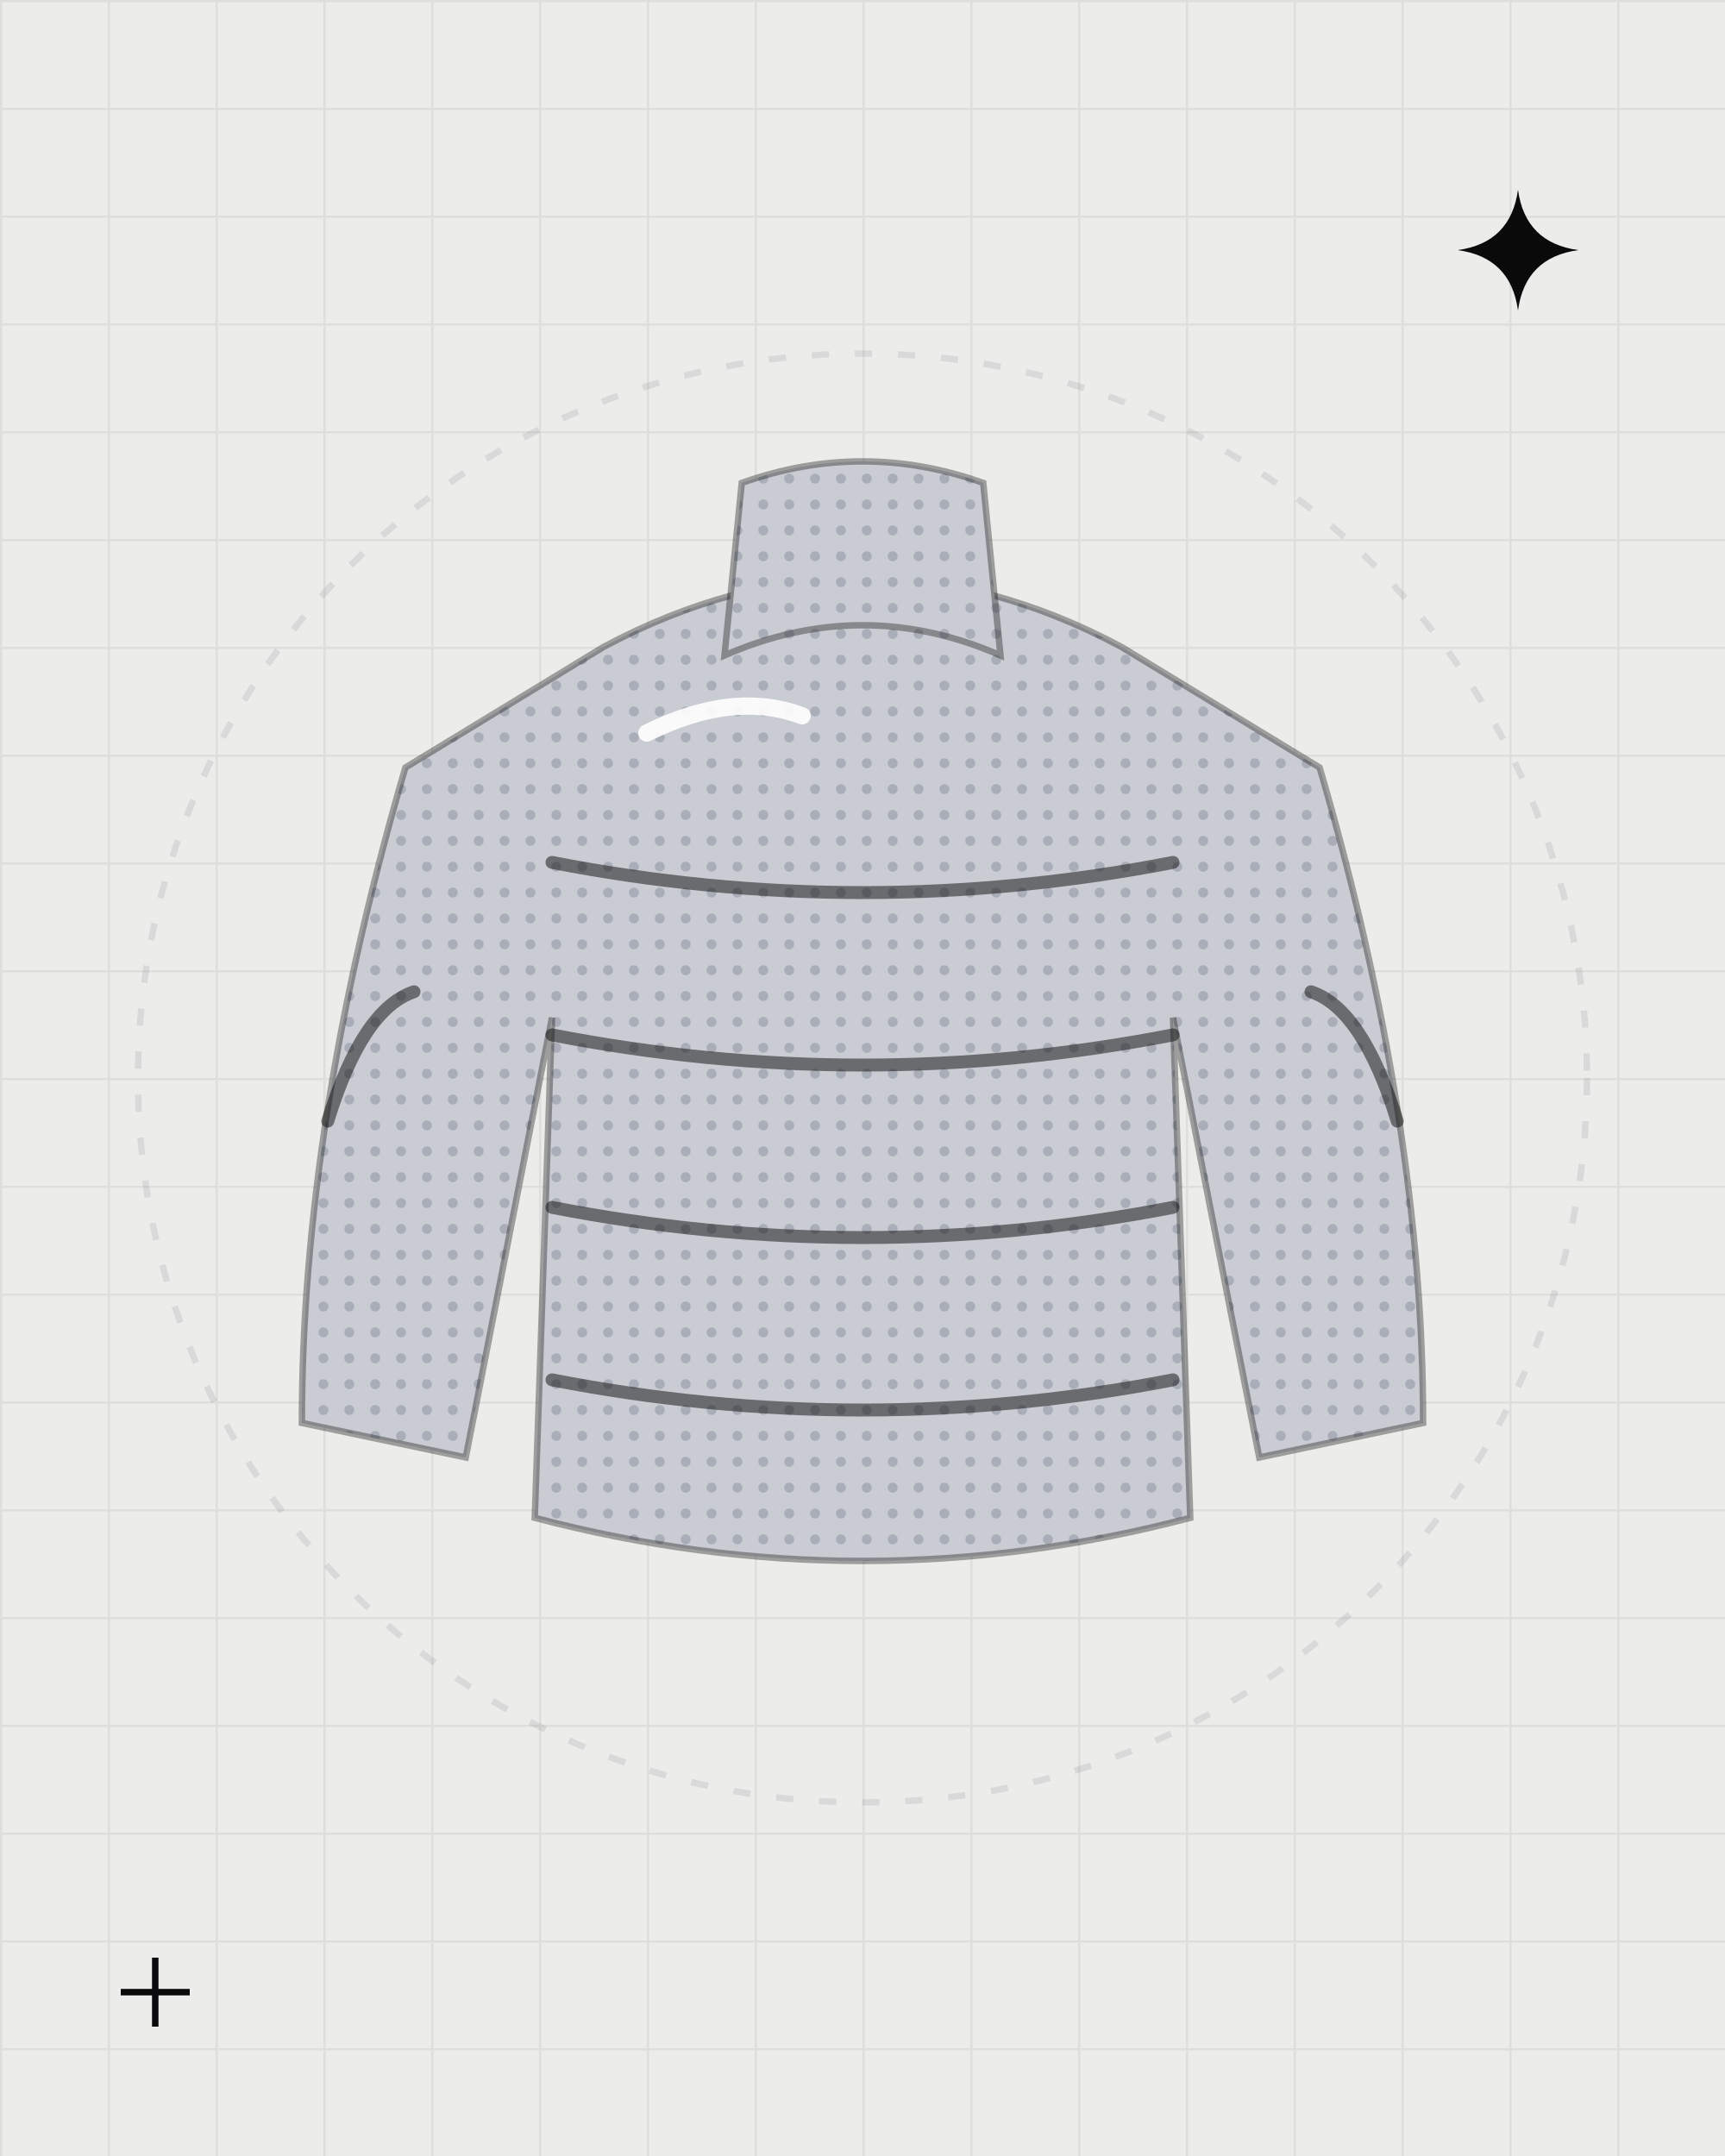
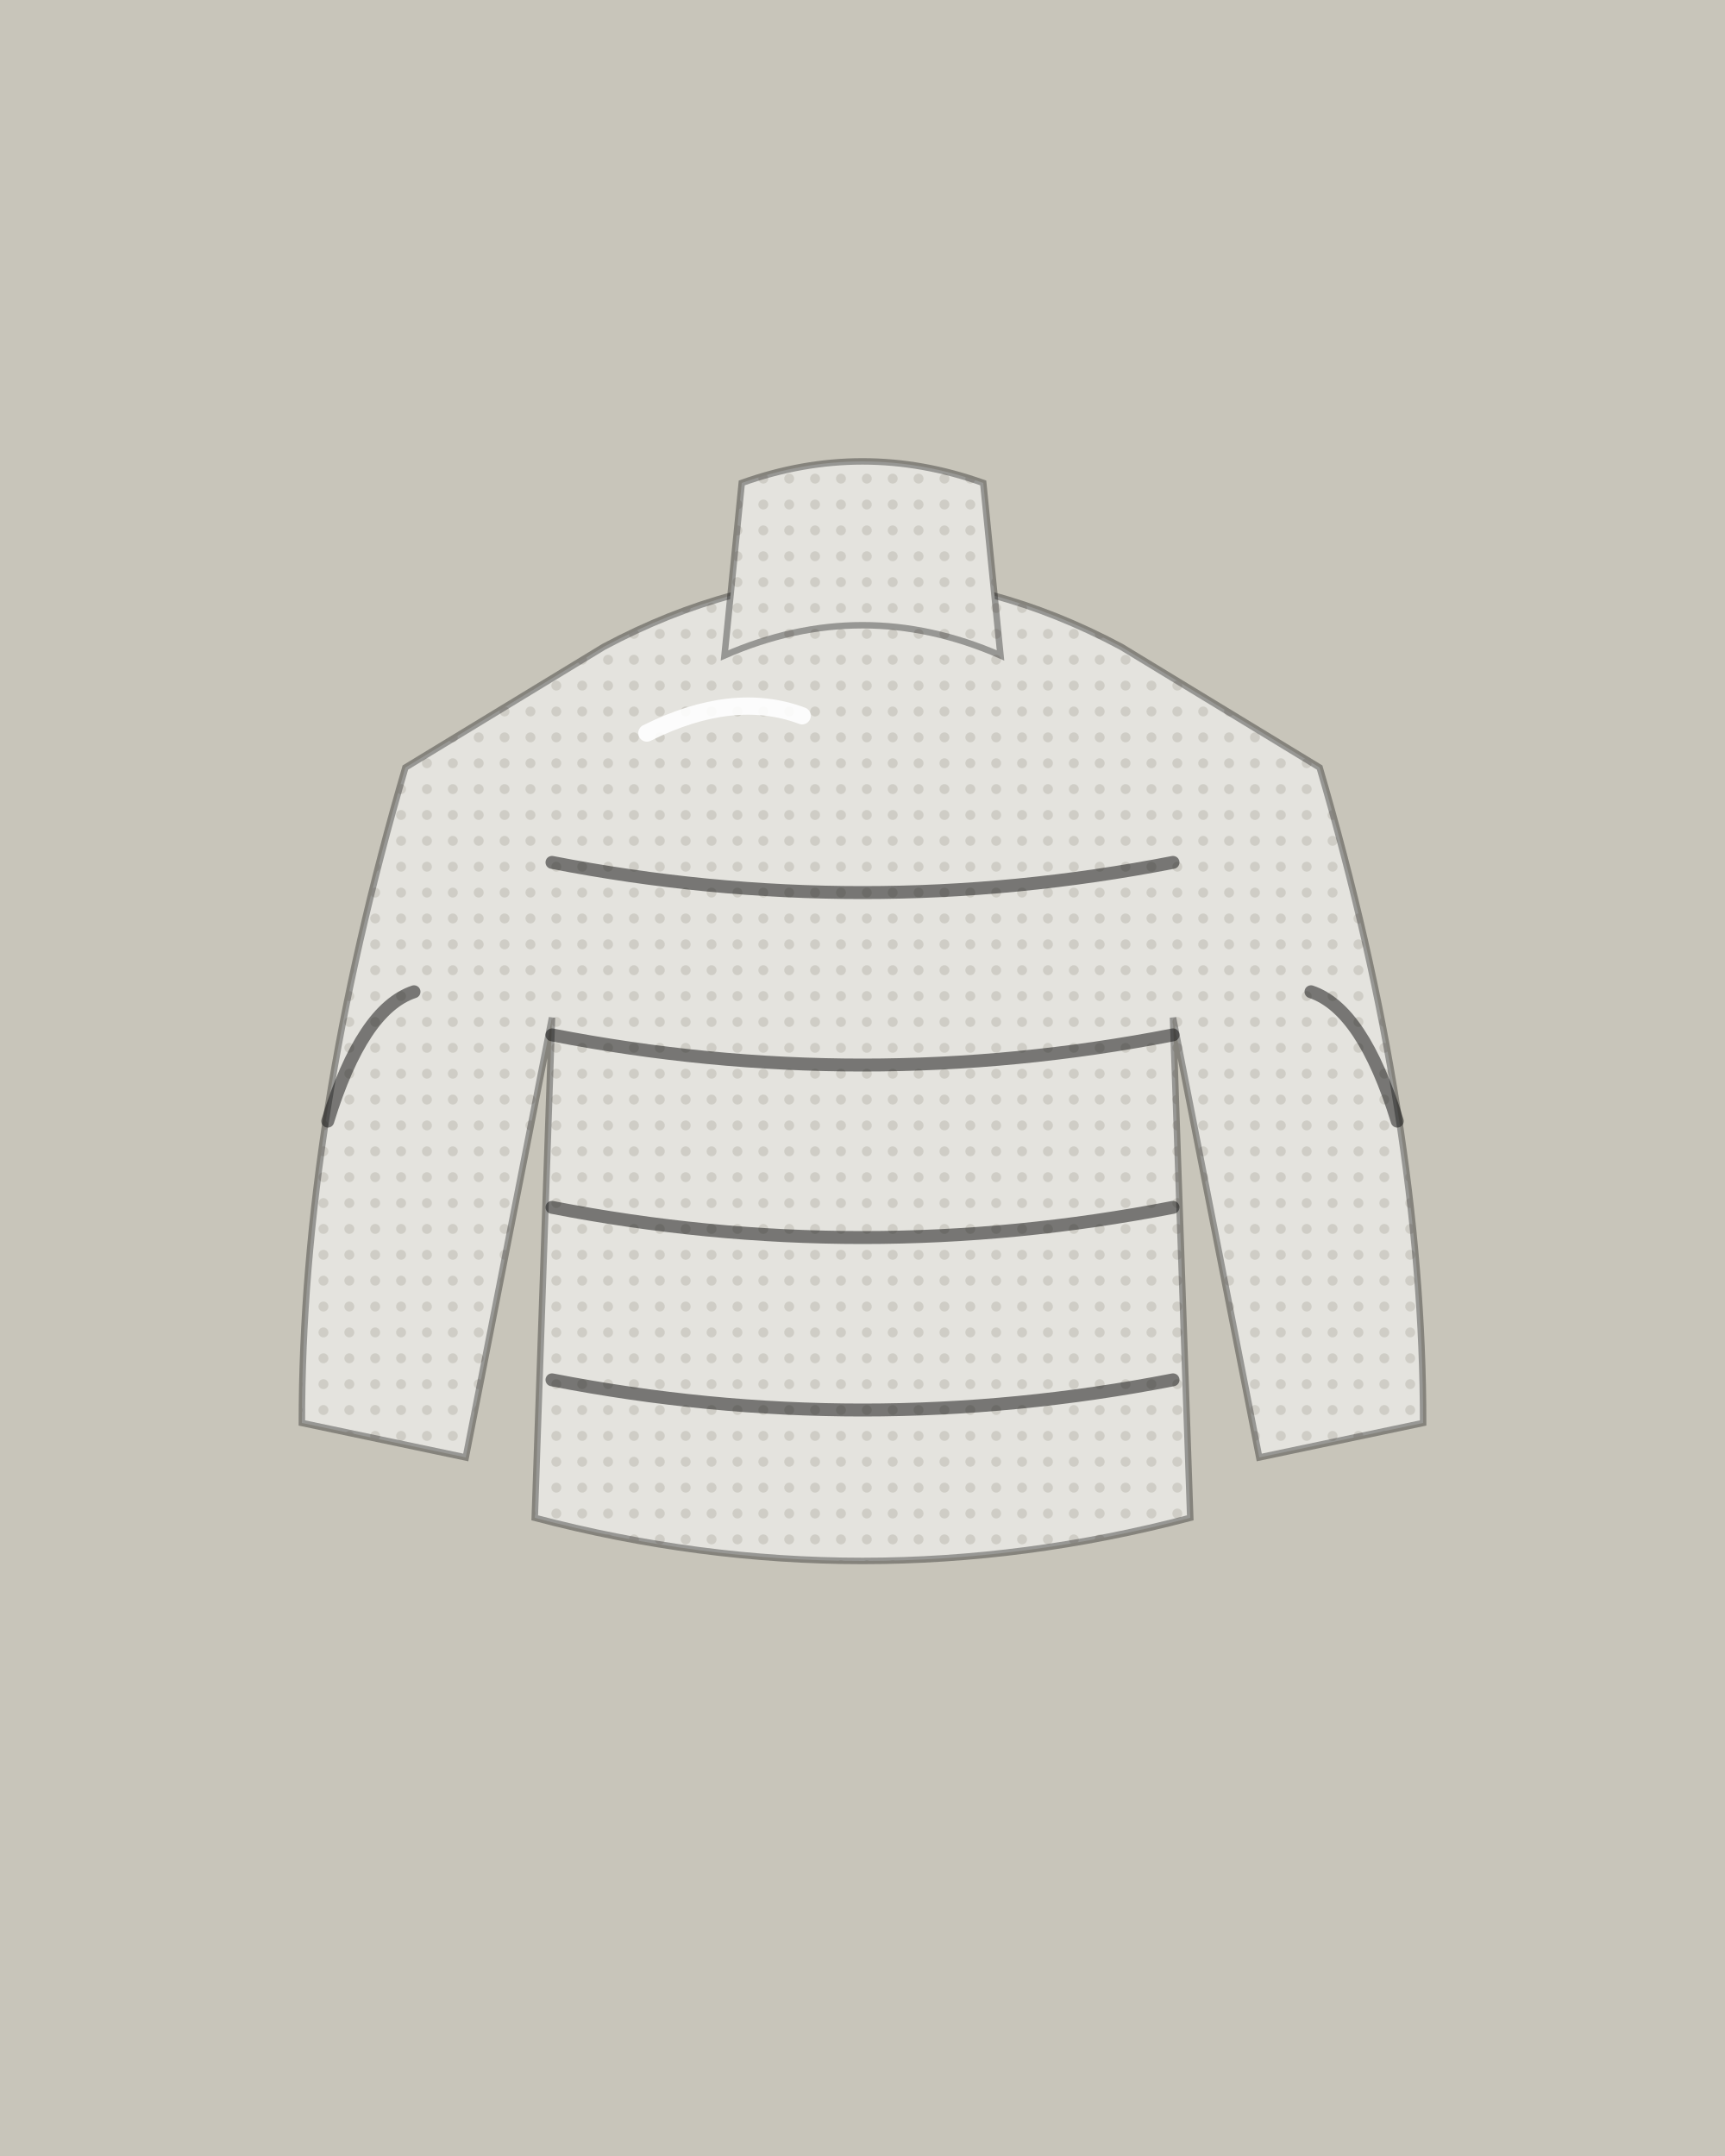
<svg xmlns="http://www.w3.org/2000/svg" viewBox="0 0 400 500" width="400" height="500">
  <defs>
    <pattern id="c" width="6" height="6" patternUnits="userSpaceOnUse">
-       <rect width="6" height="6" fill="#c9ccd3" />
-       <circle cx="3" cy="3" r="1.15" fill="#a9adb7" />
-     </pattern>
-     <pattern id="grid" width="25" height="25" patternUnits="userSpaceOnUse">
-       <path d="M25 0H0V25" fill="none" stroke="#0b0b0e" stroke-opacity=".06" />
+       <rect width="6" height="6" fill="#e4e3de" />
+       <circle cx="3" cy="3" r="1.15" fill="#cfcdc6" />
    </pattern>
    <pattern id="mesh" width="10" height="10" patternUnits="userSpaceOnUse">
      <path d="M0 5L5 0L10 5L5 10Z" fill="none" stroke="#0a0a0a" stroke-opacity=".85" stroke-width="1.3" />
    </pattern>
  </defs>
-   <rect width="400" height="500" fill="#ececea" />
-   <rect width="400" height="500" fill="url(#grid)" />
-   <circle cx="200" cy="250" r="168" fill="none" stroke="#0b0b0e" stroke-opacity=".08" stroke-width="1.5" stroke-dasharray="4 6" />
+   <rect width="400" height="500" fill="#c8c5ba" />
  <path d="M140 150Q200 118 260 150L306 178Q330 260 330 330L292 338L272 236L276 352Q200 372 124 352L128 236L108 338L70 330Q70 260 94 178Z" fill="url(#c)" stroke="#0a0a0a" stroke-opacity=".35" stroke-width="1.5" />
  <path d="M128 200Q200 214 272 200" stroke="rgba(10,10,10,.5)" stroke-width="3" fill="none" stroke-linecap="round" />
  <path d="M128 240Q200 254 272 240" stroke="rgba(10,10,10,.5)" stroke-width="3" fill="none" stroke-linecap="round" />
  <path d="M128 280Q200 294 272 280" stroke="rgba(10,10,10,.5)" stroke-width="3" fill="none" stroke-linecap="round" />
  <path d="M128 320Q200 334 272 320" stroke="rgba(10,10,10,.5)" stroke-width="3" fill="none" stroke-linecap="round" />
  <path d="M96 230Q84 234 76 260M304 230Q316 234 324 260" stroke="rgba(10,10,10,.5)" stroke-width="3" fill="none" stroke-linecap="round" />
  <path d="M168 152L172 112Q200 102 228 112L232 152Q200 138 168 152Z" fill="url(#c)" stroke="#0a0a0a" stroke-opacity=".35" stroke-width="1.5" />
  <path d="M150 170Q170 160 186 166" stroke="#ffffff" stroke-width="4" fill="none" stroke-linecap="round" opacity=".9" />
-   <path d="M352 44Q353.68 56.32 366 58Q353.68 59.68 352 72Q350.32 59.68 338 58Q350.32 56.32 352 44Z" fill="#0a0a0a" />
-   <path d="M28 462h16M36 454v16" stroke="#0b0b0e" stroke-width="1.5" />
</svg>
